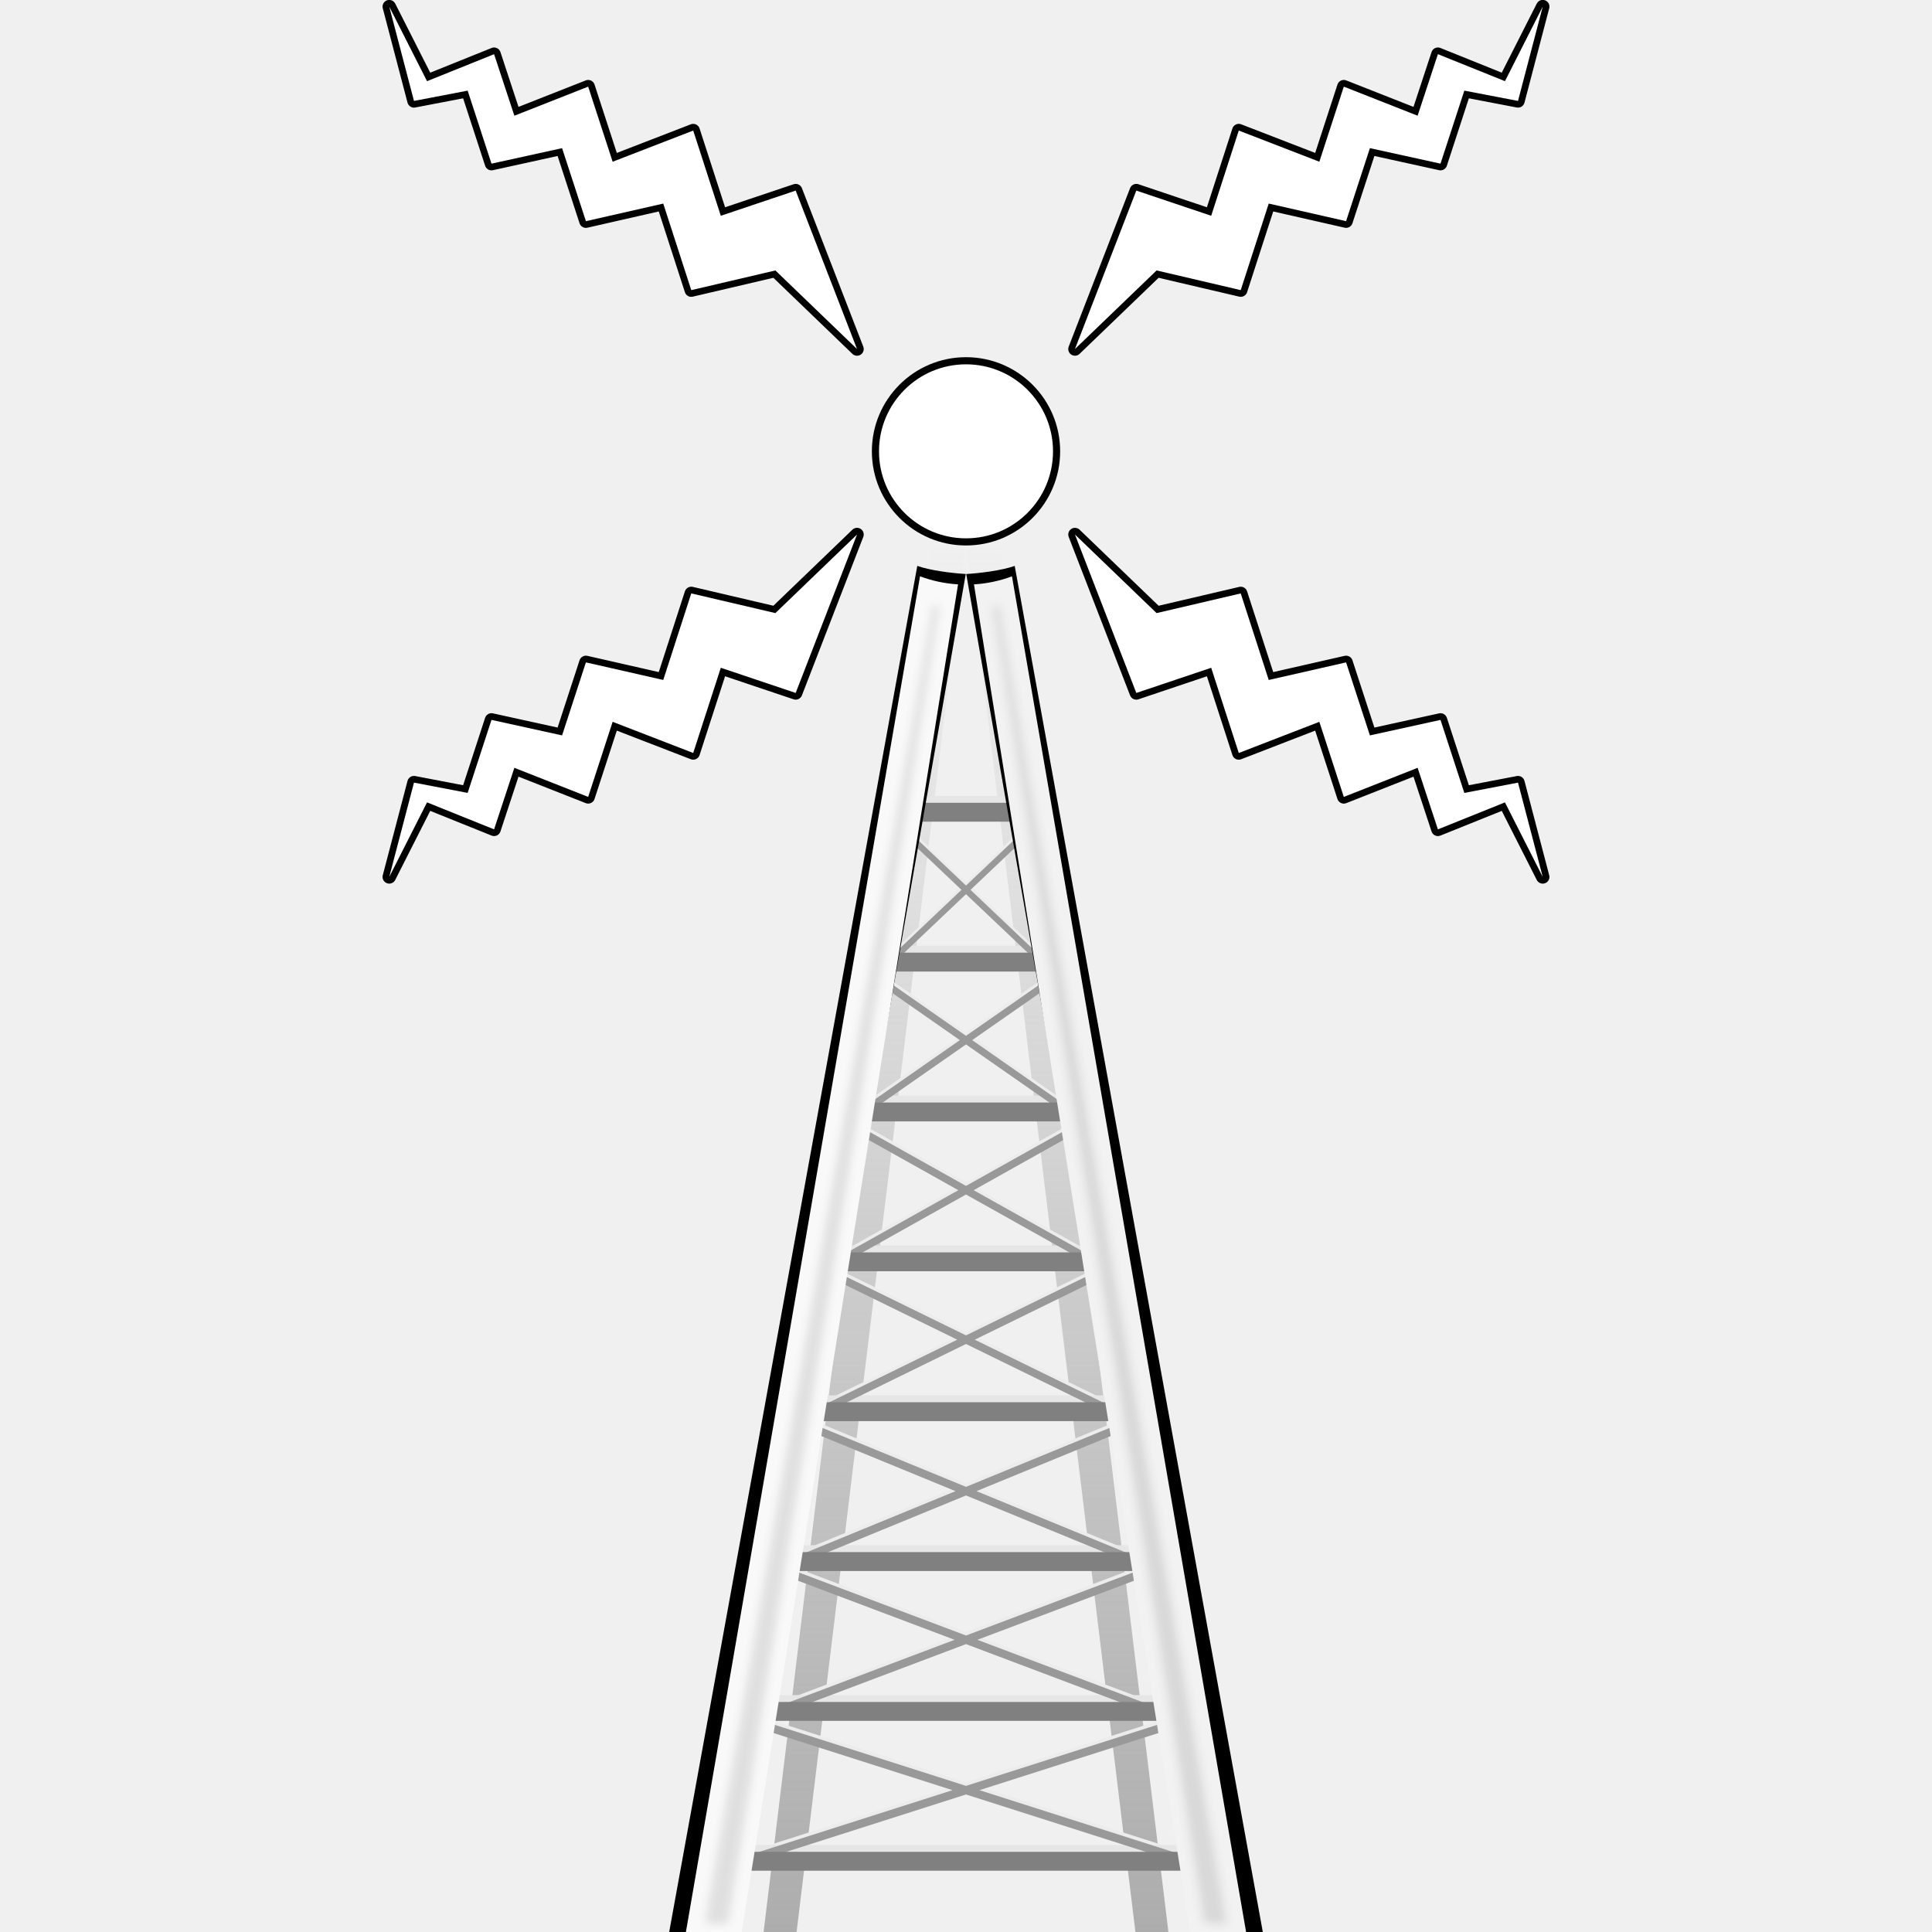
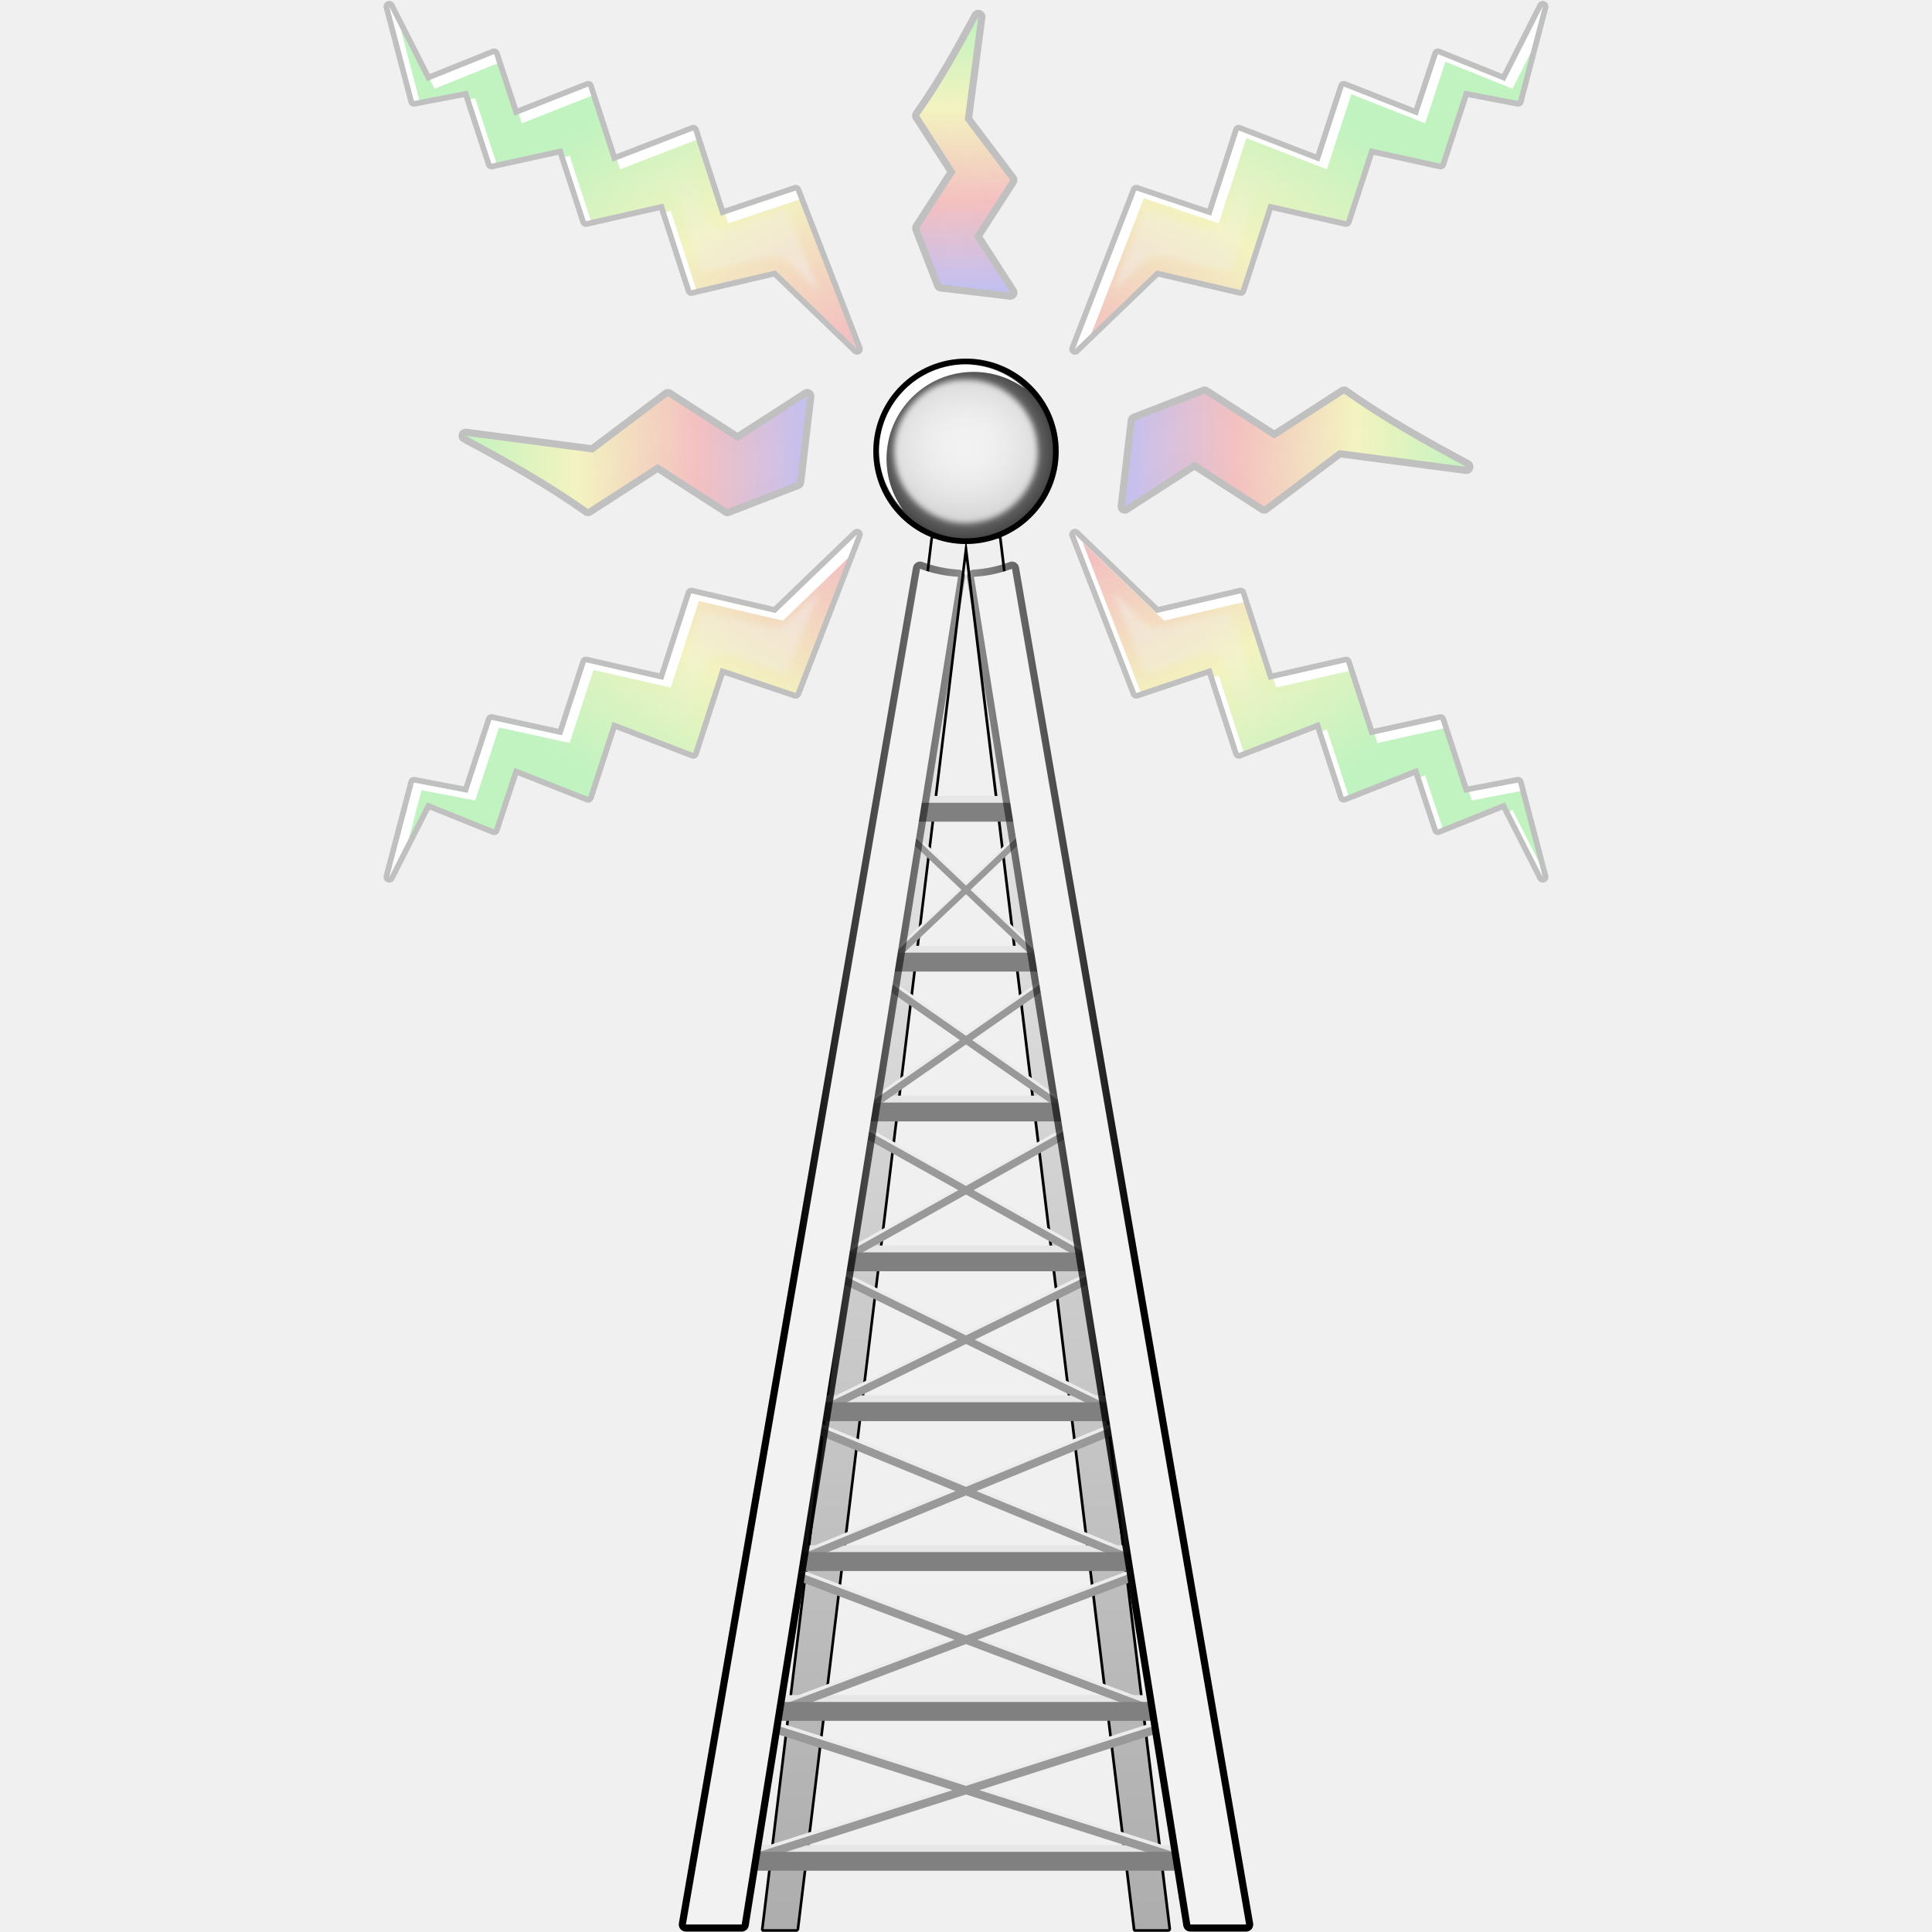
<svg xmlns="http://www.w3.org/2000/svg" xmlns:xlink="http://www.w3.org/1999/xlink" width="512" height="512" viewBox="0 0 135.467 135.467" version="1.1" id="svg5">&gt;
  <defs id="defs2">
+     <linearGradient id="linearGradient62">
+       <stop style="stop-color:#f2f2f2;stop-opacity:1;" offset="0" id="stop63" />
+       <stop style="stop-color:#f2f2f2;stop-opacity:0;" offset="1" id="stop64" />
+     </linearGradient>
+     <linearGradient id="linearGradient61">
+       <stop style="stop-color:#f2f2f2;stop-opacity:1;" offset="0" id="stop61" />
+       <stop style="stop-color:#474747;stop-opacity:1;" offset="1" id="stop62" />
+     </linearGradient>
+     <linearGradient id="linearGradient59">
+       <stop style="stop-color:#00ff00;stop-opacity:1;" offset="0" id="stop59" />
+       <stop style="stop-color:#ffff00;stop-opacity:1;" offset="0.33" id="stop58" />
+       <stop style="stop-color:#ff0000;stop-opacity:1;" offset="0.67" id="stop57" />
+       <stop style="stop-color:#0000ff;stop-opacity:1;" offset="1" id="stop56" />
+     </linearGradient>
+     <linearGradient id="linearGradient48">
+       <stop style="stop-color:#000000;stop-opacity:1;" offset="0" id="stop48" />
+       <stop style="stop-color:#000000;stop-opacity:0;" offset="1" id="stop49" />
+     </linearGradient>
+     <linearGradient id="linearGradient45">
+       <stop style="stop-color:#000000;stop-opacity:1;" offset="0.2" id="stop45" />
+       <stop style="stop-color:#000000;stop-opacity:0;" offset="0.5" id="stop47" />
+       <stop style="stop-color:#000000;stop-opacity:1;" offset="0.8" id="stop46" />
+     </linearGradient>
+     <linearGradient id="linearGradient27">
+       <stop style="stop-color:#0000ff;stop-opacity:1;" offset="0" id="stop26" />
+       <stop style="stop-color:#ff0000;stop-opacity:1;" offset="0.33" id="stop27" />
+       <stop style="stop-color:#ffff00;stop-opacity:1;" offset="0.67" id="stop30" />
+       <stop style="stop-color:#00ff00;stop-opacity:1;" offset="1" id="stop31" />
+     </linearGradient>
    <linearGradient id="linearGradient31739">
      <stop style="stop-color:#ffffff;stop-opacity:1;" offset="0" id="stop31733" />
      <stop style="stop-color:#000000;stop-opacity:0;" offset="1" id="stop31737" />
    </linearGradient>
    <linearGradient id="linearGradient31662">
      <stop style="stop-color:#ffffff;stop-opacity:1;" offset="0" id="stop31658" />
      <stop style="stop-color:#bfbfbf;stop-opacity:1;" offset="0.5" id="stop31666" />
      <stop style="stop-color:#000000;stop-opacity:1;" offset="1" id="stop31660" />
    </linearGradient>
    <linearGradient id="linearGradient5810">
      <stop style="stop-color:#adadad;stop-opacity:1;" offset="0" id="stop5806" />
-       <stop style="stop-color:#adadad;stop-opacity:0;" offset="1" id="stop5808" />
+       <stop style="stop-color:#f0f0f0;stop-opacity:1;" offset="1" id="stop5808" />
    </linearGradient>
    <linearGradient xlink:href="#linearGradient5810" id="linearGradient5812" x1="41.289" y1="136.255" x2="41.289" y2="1.0504623e-05" gradientUnits="userSpaceOnUse" gradientTransform="matrix(0.8114269,0,0,0.7224636,38.81918,38.02435)" />
-     <linearGradient xlink:href="#linearGradient5810" id="linearGradient11216" gradientUnits="userSpaceOnUse" gradientTransform="matrix(0.8114269,0,0,0.7224636,-96.6479,38.02435)" x1="41.289" y1="136.255" x2="41.289" y2="1.0504623e-05" />
    <radialGradient xlink:href="#linearGradient31662" id="radialGradient31664" cx="67.733" cy="7.518" fx="67.733" fy="7.518" r="7.518" gradientUnits="userSpaceOnUse" gradientTransform="matrix(0.7478867,0,0,0.7478867,17.07667,34.15295)" />
    <radialGradient xlink:href="#linearGradient31739" id="radialGradient31664-3" cx="67.733" cy="7.518" fx="67.733" fy="7.518" r="7.518" gradientUnits="userSpaceOnUse" gradientTransform="matrix(0.7478867,0,0,0.7478867,17.07667,34.15295)" />
    <filter style="color-interpolation-filters:sRGB" id="filter32055" x="-0.238" y="-0.547" width="1.476" height="2.094">
      <feGaussianBlur stdDeviation="0.909" id="feGaussianBlur32057" />
    </filter>
    <filter style="color-interpolation-filters:sRGB" id="filter24734" x="-0.021" y="-0.008" width="1.042" height="1.017">
      <feGaussianBlur stdDeviation="0.297" id="feGaussianBlur24736" />
    </filter>
+     <radialGradient xlink:href="#linearGradient27" id="radialGradient38" cx="-35.439" cy="29.792" fx="-35.439" fy="29.792" r="40.44" gradientTransform="matrix(1,0,0,0.7544996,103.1729,8.991042)" gradientUnits="userSpaceOnUse" />
+     <linearGradient xlink:href="#linearGradient45" id="linearGradient46" x1="47.594" y1="87.409" x2="87.872" y2="87.409" gradientUnits="userSpaceOnUse" />
+     <linearGradient xlink:href="#linearGradient48" id="linearGradient49" x1="67.733" y1="39.881" x2="67.733" y2="134.938" gradientUnits="userSpaceOnUse" gradientTransform="translate(6.9234333e-7,-0.00565407)" />
+     <linearGradient xlink:href="#linearGradient27" id="linearGradient53" x1="78.364" y1="31.559" x2="103.313" y2="31.559" gradientUnits="userSpaceOnUse" />
+     <linearGradient xlink:href="#linearGradient59" id="linearGradient54" x1="32.154" y1="31.732" x2="57.103" y2="31.732" gradientUnits="userSpaceOnUse" />
+     <linearGradient xlink:href="#linearGradient27" id="linearGradient56" x1="67.647" y1="20.515" x2="67.647" y2="1.189" gradientUnits="userSpaceOnUse" />
+     <radialGradient xlink:href="#linearGradient61" id="radialGradient62" cx="67.733" cy="31.646" fx="67.733" fy="31.646" r="6.101" gradientTransform="matrix(1,0,0,0.9999576,0,0.00134086)" gradientUnits="userSpaceOnUse" />
+     <radialGradient xlink:href="#linearGradient62" id="radialGradient64" cx="67.679" cy="30.976" fx="67.679" fy="30.976" r="34.448" gradientTransform="matrix(1,0,0,0.7482119,0,7.799294)" gradientUnits="userSpaceOnUse" />
+     <filter style="color-interpolation-filters:sRGB" id="filter64" x="-0.007" y="-0.009" width="1.013" height="1.018">
+       <feGaussianBlur stdDeviation="0.193" id="feGaussianBlur64" />
+     </filter>
  </defs>
  <g id="layer1">
    <circle style="display:none;fill:url(#radialGradient31664);fill-opacity:1;stroke:none;stroke-width:5.983;stroke-linecap:round;stroke-linejoin:round;stroke-dasharray:none;stroke-opacity:1;paint-order:markers stroke fill" id="path10814" cx="67.734" cy="39.776" r="5.623" />
    <circle style="display:none;fill:url(#radialGradient31664-3);fill-opacity:1;stroke:none;stroke-width:5.983;stroke-linecap:round;stroke-linejoin:round;stroke-dasharray:none;stroke-opacity:1;paint-order:markers stroke fill" id="path10814-9" cx="67.734" cy="39.776" r="5.623" />
    <ellipse style="display:none;mix-blend-mode:normal;fill:#ffffff;fill-opacity:1;stroke:none;stroke-width:7.125;stroke-linecap:round;stroke-linejoin:round;stroke-dasharray:none;stroke-opacity:1;paint-order:markers stroke fill;filter:url(#filter32055)" id="path31793" cx="67.733" cy="4.231" rx="4.585" ry="1.993" transform="matrix(0.7478867,0,0,0.7478867,17.07667,34.15295)" />
-     <rect style="fill:url(#linearGradient5812);fill-opacity:1;stroke-width:0.372;stroke-linecap:round;stroke-linejoin:round;paint-order:markers stroke fill" id="rect785-6" width="2.313" height="98.44" x="70.009" y="38.024" transform="matrix(1,0,-0.1206759,0.992692,0,0)" />
-     <rect style="fill:url(#linearGradient11216);fill-opacity:1;stroke-width:0.372;stroke-linecap:round;stroke-linejoin:round;paint-order:markers stroke fill" id="rect785-6-0" width="2.313" height="98.44" x="-65.458" y="38.024" transform="matrix(-1,0,0.1206759,0.992692,0,0)" />
+     <path id="rect785-6" style="fill:url(#linearGradient5812);fill-opacity:1;stroke:#000000;stroke-width:0.372;stroke-linecap:round;stroke-linejoin:round;stroke-opacity:1;paint-order:markers stroke fill" d="m 70.009,38.024 -0.024,98.24 h 2.313 l 0.024,-98.24 z m 2.313,0 23.735,98.24 h 2.313 L 74.635,38.024 Z" transform="matrix(1,0,-0.1206759,0.992692,0,0)" />
    <path id="rect21057-2" style="fill:#ececec;fill-opacity:1;stroke-width:0.233;stroke-linecap:round;stroke-linejoin:round;paint-order:markers stroke fill" d="m 62.092,56.494 v 0.602 l 5.324,5.049 -5.324,5.049 v 0.603 l 5.641,-5.35 5.641,5.35 v -0.603 l -5.324,-5.049 5.324,-5.049 v -0.602 l -5.641,5.35 z m -2.031,10.536 v 0.602 l 7.24,5.049 -7.24,5.049 v 0.602 l 7.672,-5.35 7.673,5.35 V 77.731 L 68.165,72.682 75.406,67.633 v -0.602 l -7.673,5.35 z m -1.878,10.523 v 0.602 l 9.013,5.049 -9.013,5.049 v 0.456 L 56.803,88.035 v 0.602 l 10.315,5.049 -10.315,5.049 v 0.603 l 10.93,-5.35 10.931,5.35 V 98.735 L 68.349,93.686 78.664,88.637 v -0.602 l -1.38,0.676 V 88.254 l -9.013,-5.049 9.013,-5.049 v -0.602 l -9.55,5.35 z m 9.55,5.953 9.411,5.273 -9.411,4.606 -9.411,-4.606 z M 54.704,98.655 v 0.602 l 12.296,5.05 -12.296,5.049 v 0.156 l -1.152,-0.435 v 0.602 l 13.384,5.049 -13.384,5.049 v 0.603 l 14.182,-5.35 14.182,5.35 v -0.603 l -13.383,-5.049 13.383,-5.049 v -0.602 l -1.152,0.435 v -0.156 l -12.297,-5.049 12.297,-5.049 v -0.602 l -13.03,5.35 z m 13.029,5.953 12.464,5.118 -12.464,4.702 -12.463,-4.702 z m -16.762,15.013 v 0.602 l 15.819,5.049 -15.819,5.049 v 0.602 l 16.762,-5.35 16.762,5.35 v -0.602 l -15.819,-5.049 15.819,-5.049 v -0.602 l -16.762,5.35 z" />
    <path id="rect14936-6" style="fill:#e6e6e6;fill-opacity:1;stroke-width:0.402;stroke-linecap:round;stroke-linejoin:round;paint-order:markers stroke fill" d="m 63.086,55.808 v 1.325 h 9.295 v -1.325 z m -1.453,10.508 v 1.326 h 12.201 v -1.326 z m -0.995,10.508 v 1.325 h 14.298 v -1.325 z m -2.723,10.508 v 1.325 h 19.639 v -1.325 z m -2.345,10.508 v 1.325 h 24.329 v -1.325 z m -2.265,10.508 v 1.326 h 28.859 v -1.326 z m -2.04,10.509 v 1.325 h 32.938 v -1.325 z m 0,10.508 v 1.325 h 32.938 v -1.325 z" />
    <path id="rect21057" style="fill:#999999;fill-opacity:1;stroke-width:0.233;stroke-linecap:round;stroke-linejoin:round;paint-order:markers stroke fill" d="m 50.971,119.871 v 0.602 l 15.819,5.049 -15.819,5.049 v 0.603 l 16.762,-5.35 16.762,5.35 v -0.603 l -15.819,-5.049 15.819,-5.049 v -0.602 l -16.762,5.35 z" />
    <path id="path21060" style="fill:#999999;fill-opacity:1;stroke-width:0.214;stroke-linecap:round;stroke-linejoin:round;paint-order:markers stroke fill" d="m 53.552,109.328 v 0.602 l 13.383,5.049 -13.383,5.049 v 0.603 l 14.182,-5.35 14.182,5.35 v -0.603 l -13.383,-5.049 13.383,-5.049 v -0.602 l -14.182,5.35 z" />
    <path id="path21060-0" style="fill:#999999;fill-opacity:1;stroke-width:0.205;stroke-linecap:round;stroke-linejoin:round;paint-order:markers stroke fill" d="m 54.704,98.905 v 0.602 l 12.296,5.049 -12.296,5.049 v 0.603 l 13.03,-5.35 13.03,5.35 v -0.603 l -12.296,-5.049 12.296,-5.049 v -0.602 l -13.03,5.35 z" />
    <path id="path21060-0-2" style="fill:#999999;fill-opacity:1;stroke-width:0.188;stroke-linecap:round;stroke-linejoin:round;paint-order:markers stroke fill" d="m 56.803,88.284 v 0.602 l 10.315,5.049 -10.315,5.049 v 0.603 l 10.931,-5.35 10.931,5.35 V 98.985 L 68.349,93.936 78.664,88.886 v -0.602 l -10.931,5.35 z" />
    <path id="path21060-0-2-3" style="fill:#999999;fill-opacity:1;stroke-width:0.176;stroke-linecap:round;stroke-linejoin:round;paint-order:markers stroke fill" d="m 58.183,77.803 v 0.602 l 9.013,5.049 -9.013,5.049 v 0.603 l 9.55,-5.35 9.55,5.35 v -0.603 l -9.013,-5.049 9.013,-5.049 v -0.602 l -9.55,5.35 z" />
    <path id="path21060-0-2-3-7" style="fill:#999999;fill-opacity:1;stroke-width:0.158;stroke-linecap:round;stroke-linejoin:round;paint-order:markers stroke fill" d="m 60.061,67.28 v 0.602 l 7.241,5.049 -7.241,5.049 V 78.583 l 7.673,-5.35 7.673,5.35 v -0.603 l -7.241,-5.049 7.241,-5.049 v -0.602 l -7.673,5.35 z" />
    <path id="path21060-0-2-3-7-5" style="fill:#999999;fill-opacity:1;stroke-width:0.135;stroke-linecap:round;stroke-linejoin:round;paint-order:markers stroke fill" d="m 62.092,56.744 v 0.602 l 5.324,5.049 -5.324,5.049 v 0.603 l 5.641,-5.35 5.641,5.35 v -0.603 l -5.324,-5.049 5.324,-5.049 v -0.602 l -5.641,5.35 z" />
    <path id="rect14936" style="fill:#808080;fill-opacity:1;stroke-width:0.402;stroke-linecap:round;stroke-linejoin:round;paint-order:markers stroke fill" d="m 63.086,56.289 v 1.325 h 9.295 v -1.325 z m -1.453,10.508 v 1.326 h 12.201 v -1.326 z m -0.995,10.508 v 1.325 h 14.298 v -1.325 z m -2.723,10.508 v 1.325 h 19.639 v -1.325 z m -2.345,10.508 v 1.325 h 24.329 v -1.325 z m -2.265,10.508 v 1.326 h 28.859 v -1.326 z m -2.04,10.508 v 1.325 h 32.938 v -1.325 z m 0,10.508 v 1.325 h 32.938 v -1.325 z" />
-     <path id="rect785-7-2" style="fill:#000000;fill-opacity:1;stroke:none;stroke-width:2.242;stroke-linecap:round;stroke-linejoin:round;stroke-dasharray:none;stroke-opacity:1;paint-order:markers stroke fill" d="M 64.318,39.679 46.922,135.467 h 4.145 L 67.717,40.247 c -0.986,-0.057 -2.509,-0.252 -3.399,-0.568 z m 6.831,0.001 c -0.89,0.316 -2.413,0.512 -3.399,0.568 l 16.65,95.218 h 4.145 z" />
-     <path id="rect785-7" style="fill:#f2f2f2;fill-opacity:1;stroke:none;stroke-width:2.17;stroke-linecap:round;stroke-linejoin:round;stroke-dasharray:none;stroke-opacity:1;paint-order:markers stroke fill" d="m 70.957,40.411 c -0.84,0.313 -1.736,0.508 -2.666,0.564 l 15.17,94.492 h 3.912 z" />
-     <path id="rect785-7-3" style="fill:#f9f9f9;fill-opacity:1;stroke:none;stroke-width:2.17;stroke-linecap:round;stroke-linejoin:round;stroke-dasharray:none;stroke-opacity:1;paint-order:markers stroke fill" d="M 64.51,40.41 48.094,135.467 h 3.912 l 15.17,-94.493 c -0.93,-0.056 -1.826,-0.25 -2.666,-0.564 z" />
-     <path id="rect785-7-9" style="opacity:0.12;fill:#1a1a1a;fill-opacity:1;stroke-width:0.373;stroke-linecap:round;stroke-linejoin:round;paint-order:markers stroke fill;filter:url(#filter24734)" d="m 69.856,49.719 c -0.087,0.014 -0.175,0.027 -0.262,0.041 -0.263,0.311 0.136,1.105 0.125,1.599 4.471,27.854 8.942,55.707 13.413,83.561 0.439,-0.148 1.661,0.362 1.377,-0.394 C 79.631,106.255 74.747,77.987 69.856,49.719 Z m -4.073,0.019 c -0.415,0.009 -0.226,0.888 -0.4,1.253 -4.831,27.977 -9.662,55.953 -14.493,83.93 0.489,-0.148 1.54,0.363 1.508,-0.395 4.534,-28.245 9.069,-56.49 13.603,-84.734 -0.087,-0.038 -0.158,-0.054 -0.218,-0.053 z" transform="matrix(1.08496,0,0,1.08496,-5.7546,-11.50921)" />
-     <circle style="display:inline;fill:#ffffff;fill-opacity:1;stroke:#000000;stroke-width:1;stroke-linecap:round;stroke-linejoin:round;stroke-dasharray:none;stroke-opacity:1;paint-order:markers stroke fill" id="circle26278" cx="67.734" cy="31.646" r="6.101" />
-     <g id="g7414" transform="matrix(1.08496,0,0,1.08496,-4.820263,-10.2097)">
-       <path id="rect996" style="opacity:1;fill:#ffffff;stroke:#000000;stroke-width:0.865;stroke-linecap:round;stroke-linejoin:round;stroke-opacity:1;paint-order:markers stroke fill" d="m 73.914,43.955 5.276,5.078 5.437,-1.272 1.81,5.594 4.999,-1.137 1.54,4.719 4.562,-1.002 1.54,4.719 3.469,-0.665 1.598,6.095 -2.442,-4.818 -4.333,1.744 -1.311,-3.977 -4.77,1.879 -1.581,-4.852 -5.207,2.014 -1.783,-5.507 -4.839,1.627 z" />
-       <path id="rect996-3" style="fill:#ffffff;stroke:#000000;stroke-width:0.865;stroke-linecap:round;stroke-linejoin:round;stroke-opacity:1;paint-order:markers stroke fill" d="m 59.83,31.967 -5.276,-5.078 -5.437,1.272 -1.81,-5.594 -4.999,1.137 -1.54,-4.719 -4.562,1.002 -1.54,-4.719 -3.469,0.665 -1.598,-6.095 2.442,4.818 4.333,-1.744 1.311,3.977 4.77,-1.879 1.581,4.852 5.207,-2.014 1.783,5.507 4.839,-1.627 z" />
-     </g>
-     <g id="g7414-6" transform="matrix(1.08496,0,0,-1.08496,-4.820263,72.16171)">
-       <path id="rect996-7" style="opacity:1;fill:#ffffff;stroke:#000000;stroke-width:0.865;stroke-linecap:round;stroke-linejoin:round;stroke-opacity:1;paint-order:markers stroke fill" d="m 73.914,43.955 5.276,5.078 5.437,-1.272 1.81,5.594 4.999,-1.137 1.54,4.719 4.562,-1.002 1.54,4.719 3.469,-0.665 1.598,6.095 -2.442,-4.818 -4.333,1.744 -1.311,-3.977 -4.77,1.879 -1.581,-4.852 -5.207,2.014 -1.783,-5.507 -4.839,1.627 z" />
-       <path id="rect996-3-5" style="fill:#ffffff;stroke:#000000;stroke-width:0.865;stroke-linecap:round;stroke-linejoin:round;stroke-opacity:1;paint-order:markers stroke fill" d="m 59.83,31.967 -5.276,-5.078 -5.437,1.272 -1.81,-5.594 -4.999,1.137 -1.54,-4.719 -4.562,1.002 -1.54,-4.719 -3.469,0.665 -1.598,-6.095 2.442,4.818 4.333,-1.744 1.311,3.977 4.77,-1.879 1.581,4.852 5.207,-2.014 1.783,5.507 4.839,-1.627 z" />
-     </g>
+     <path style="color:#000000;fill:url(#linearGradient49);stroke-linecap:round;stroke-linejoin:round;-inkscape-stroke:none;paint-order:markers stroke fill;opacity:0.4" d="m 64.685,39.406 a 0.5,0.5 0 0 0 -0.666,0.385 L 47.602,134.847 a 0.5,0.5 0 0 0 0.492,0.584 h 3.912 a 0.5,0.5 0 0 0 0.492,-0.42 L 67.671,40.517 a 0.5,0.5 0 0 0 -0.465,-0.578 c -0.88,-0.053 -1.727,-0.237 -2.521,-0.533 z m 6.098,0.002 c -0.795,0.296 -1.642,0.48 -2.521,0.533 a 0.5,0.5 0 0 0 -0.463,0.578 l 15.17,94.492 a 0.5,0.5 0 0 0 0.494,0.42 h 3.91 a 0.5,0.5 0 0 0 0.492,-0.584 L 71.45,39.793 a 0.5,0.5 0 0 0 -0.668,-0.385 z m -5.867,1.059 c 0.548,0.167 1.112,0.289 1.693,0.357 L 51.579,134.431 h -2.891 z m 5.637,0.002 16.227,93.963 H 83.888 L 68.86,40.826 c 0.581,-0.069 1.144,-0.19 1.691,-0.357 z" id="path49" />
+     <path id="rect785-7" style="display:inline;fill:#f2f2f2;fill-opacity:1;stroke:url(#linearGradient46);stroke-width:1;stroke-linecap:round;stroke-linejoin:round;stroke-dasharray:none;stroke-opacity:1;paint-order:markers stroke fill" d="M 64.51,39.881 48.094,134.938 h 3.912 L 67.176,40.445 c -0.93,-0.056 -1.826,-0.25 -2.666,-0.564 z m 6.447,0.002 c -0.84,0.313 -1.735,0.507 -2.665,0.563 l 15.17,94.492 h 3.911 z" />
+     <path id="rect785-7-9" style="display:none;opacity:0.12;fill:#1a1a1a;fill-opacity:1;stroke-width:0.373;stroke-linecap:round;stroke-linejoin:round;paint-order:markers stroke fill;filter:url(#filter24734)" d="m 69.856,49.719 c -0.087,0.014 -0.175,0.027 -0.262,0.041 -0.263,0.311 0.136,1.105 0.125,1.599 4.471,27.854 8.942,55.707 13.413,83.561 0.439,-0.148 1.661,0.362 1.377,-0.394 C 79.631,106.255 74.747,77.987 69.856,49.719 Z m -4.073,0.019 c -0.415,0.009 -0.226,0.888 -0.4,1.253 -4.831,27.977 -9.662,55.953 -14.493,83.93 0.489,-0.148 1.54,0.363 1.508,-0.395 4.534,-28.245 9.069,-56.49 13.603,-84.734 -0.087,-0.038 -0.158,-0.054 -0.218,-0.053 z" transform="matrix(1.08496,0,0,1.08496,-5.7546,-11.50921)" />
+     <path id="circle36" style="display:inline;fill:url(#radialGradient38);stroke:#000000;stroke-width:0.8;stroke-linecap:round;stroke-linejoin:round;stroke-dasharray:none;stroke-opacity:1;paint-order:markers stroke fill;opacity:0.2" d="m 27.293,0.464 1.734,6.613 3.764,-0.721 1.671,5.12 4.95,-1.087 1.671,5.12 5.424,-1.234 1.964,6.069 5.898,-1.38 5.725,5.509 L 55.792,13.364 50.542,15.13 48.608,9.154 42.957,11.34 41.242,6.076 36.067,8.115 34.644,3.799 29.944,5.692 Z m 80.88,0 -2.65,5.228 -4.7,-1.892 -1.423,4.315 -5.175,-2.039 -1.715,5.264 -5.65,-2.185 -1.935,5.975 -5.249,-1.765 -4.301,11.108 5.724,-5.509 5.898,1.38 1.964,-6.069 5.424,1.234 1.671,-5.12 4.95,1.087 1.671,-5.12 3.764,0.721 z M 67.734,25.546 a 6.101,6.101 0 0 0 -6.101,6.1 6.101,6.101 0 0 0 6.101,6.1 6.101,6.101 0 0 0 6.1,-6.1 6.101,6.101 0 0 0 -6.1,-6.1 z m -7.64,11.934 -5.725,5.509 -5.898,-1.38 -1.964,6.069 -5.424,-1.234 -1.671,5.12 -4.95,-1.087 -1.671,5.12 -3.764,-0.721 -1.734,6.613 2.65,-5.228 4.7,1.892 1.423,-4.315 5.175,2.039 1.715,-5.264 5.65,2.185 1.935,-5.975 5.25,1.766 z m 15.28,0 4.301,11.109 5.249,-1.766 1.935,5.975 5.65,-2.185 1.715,5.264 5.175,-2.039 1.423,4.315 4.7,-1.892 2.65,5.228 -1.734,-6.613 -3.764,0.721 -1.671,-5.12 -4.95,1.087 -1.671,-5.12 -5.424,1.234 -1.964,-6.069 -5.898,1.38 z" />
+     <path id="path61" style="display:inline;opacity:1;fill:url(#radialGradient62);fill-opacity:1;stroke:#000000;stroke-width:0.8;stroke-linecap:round;stroke-linejoin:round;stroke-dasharray:none;stroke-opacity:1;paint-order:markers stroke fill" d="m 67.734,25.546 c -3.369,-2.01e-4 -6.101,2.731 -6.101,6.1 8.4e-5,3.369 2.732,6.101 6.101,6.1 3.369,-8.4e-5 6.1,-2.731 6.1,-6.1 -8.4e-5,-3.369 -2.731,-6.1 -6.1,-6.1 z" />
+     <path id="path39" style="display:inline;fill:#ffffff;fill-opacity:1;stroke:none;stroke-width:0.8;stroke-linecap:round;stroke-linejoin:round;stroke-dasharray:none;stroke-opacity:1;paint-order:markers stroke fill" d="m 27.293,0.464 1.734,6.613 0.372,-0.071 -1.297,-4.946 z m 80.88,0 -2.65,5.228 -4.7,-1.892 -1.423,4.315 -5.175,-2.039 -1.715,5.264 -5.65,-2.185 -1.935,5.975 -5.249,-1.765 -4.301,11.108 1.17,-1.126 3.66,-9.453 5.249,1.765 1.935,-5.975 5.65,2.185 1.715,-5.264 5.175,2.039 1.423,-4.315 4.7,1.892 1.267,-2.5 z m -73.529,3.335 -4.484,1.805 0.313,0.617 4.387,-1.766 z m 6.598,2.277 -4.861,1.915 0.215,0.653 4.859,-1.914 z m -7.923,0.809 -0.335,0.064 1.477,4.527 0.333,-0.073 z m 15.288,2.27 -5.334,2.063 0.212,0.652 5.332,-2.062 z m -8.667,1.763 -0.333,0.073 1.475,4.518 0.332,-0.075 z m 15.852,2.447 -4.927,1.657 0.207,0.638 4.963,-1.669 z m -8.757,1.44 -0.333,0.076 1.768,5.464 0.333,-0.078 z m 20.698,10.741 a 6.101,6.101 0 0 0 -6.101,6.1 6.101,6.101 0 0 0 1.694,4.115 6.101,6.101 0 0 1 -1.165,-3.586 6.101,6.101 0 0 1 6.101,-6.1 6.101,6.101 0 0 1 3.586,1.165 6.101,6.101 0 0 0 -4.115,-1.694 z m -7.64,11.934 -5.725,5.509 -5.898,-1.38 -1.964,6.069 -5.424,-1.234 -1.671,5.12 -4.95,-1.087 -1.671,5.12 -3.764,-0.721 -1.734,6.613 1.383,-2.728 0.88,-3.355 3.764,0.721 1.671,-5.12 4.95,1.087 1.671,-5.12 5.424,1.234 1.964,-6.069 5.898,1.38 4.555,-4.383 z m 15.28,0 4.301,11.109 0.287,-0.097 -4.059,-10.483 5.724,5.509 5.566,-1.302 -0.196,-0.607 -5.898,1.38 z m 19.01,8.964 -5.091,1.158 0.196,0.605 5.092,-1.158 z m -8.931,0.908 -0.322,0.109 1.729,5.338 0.318,-0.123 z m 15.552,3.125 -4.617,1.014 0.196,0.602 4.617,-1.014 z m -7.966,0.665 -0.317,0.122 1.503,4.613 0.316,-0.125 z m 6.891,3.225 -0.314,0.124 1.208,3.663 0.313,-0.126 z m 6.511,0.509 -3.429,0.657 0.194,0.593 3.393,-0.65 z m -0.388,1.914 -0.217,0.087 2.338,4.611 -0.28,-1.066 z" />
+     <path id="path47" style="display:inline;mix-blend-mode:normal;fill:url(#radialGradient64);fill-opacity:1;stroke:none;stroke-width:0.8;stroke-linecap:round;stroke-linejoin:round;stroke-dasharray:none;stroke-opacity:1;paint-order:markers stroke fill;filter:url(#filter64)" d="M 33.992 5.201 C 33.738 5.303 33.484 5.405 33.231 5.508 C 34.133 6.052 34.068 7.257 34.481 8.118 C 34.711 8.824 34.942 9.529 35.172 10.235 C 36.578 9.965 37.972 9.543 39.385 9.367 C 40.611 9.582 40.672 11.042 41.045 11.977 C 41.293 12.739 41.541 13.5 41.789 14.262 C 43.351 13.944 44.901 13.48 46.471 13.256 C 47.695 13.458 47.764 14.921 48.129 15.852 C 48.48 16.932 48.83 18.012 49.18 19.092 C 50.952 18.731 52.696 18.137 54.494 17.967 C 55.593 18.306 56.172 19.404 57.049 20.073 C 57.712 20.829 56.942 19.431 56.869 19.081 C 56.303 17.618 55.736 16.155 55.17 14.692 C 53.669 15.152 52.197 15.778 50.679 16.135 C 49.547 16.067 49.295 14.791 49.037 13.911 C 48.673 12.79 48.309 11.668 47.945 10.547 C 46.375 11.131 44.822 11.801 43.24 12.333 C 42.146 12.409 41.708 11.21 41.514 10.338 C 41.203 9.383 40.893 8.429 40.582 7.474 C 39.135 7.998 37.724 8.691 36.254 9.11 C 35.194 9.1 34.829 7.947 34.619 7.098 C 34.41 6.465 34.201 5.833 33.992 5.201 z M 101.684 5.27 C 101.571 5.265 101.466 5.299 101.412 5.391 C 101.076 6.41 100.74 7.428 100.404 8.447 C 99.859 9.354 98.645 9.089 97.878 8.653 C 96.88 8.26 95.882 7.867 94.885 7.474 C 94.399 8.894 93.992 10.354 93.458 11.749 C 92.827 12.642 91.619 12.226 90.822 11.824 C 89.721 11.397 88.62 10.971 87.52 10.545 C 86.962 12.203 86.477 13.899 85.873 15.534 C 85.255 16.435 84.06 16.031 83.243 15.682 L 80.297 14.692 L 78.095 20.377 C 78.955 19.592 79.735 18.686 80.703 18.041 C 81.851 17.78 82.941 18.434 84.066 18.569 C 84.807 18.743 85.548 18.916 86.289 19.09 C 86.871 17.354 87.383 15.584 88.008 13.869 C 88.646 12.918 89.88 13.386 90.771 13.603 C 91.739 13.822 92.708 14.042 93.676 14.262 C 94.189 12.815 94.562 11.3 95.16 9.896 C 95.966 8.943 97.254 9.638 98.252 9.786 C 98.932 9.936 99.613 10.085 100.293 10.235 C 100.806 8.785 101.184 7.27 101.78 5.862 C 102.434 5.652 102.023 5.286 101.684 5.27 z M 66.855 6.387 C 66.76 6.54 66.665 6.693 66.57 6.846 C 66.348 7.306 65.837 7.76 65.777 8.213 C 66.502 9.426 67.44 10.539 67.973 11.851 C 68.019 12.999 66.994 13.766 66.534 14.729 C 66.31 15.26 65.634 15.744 65.709 16.305 L 66.738 18.965 C 67.403 19.044 68.069 19.123 68.734 19.201 C 68.247 18.359 67.502 17.59 67.316 16.621 C 67.39 15.513 68.352 14.764 68.815 13.812 C 69.012 13.297 69.894 12.758 69.251 12.272 C 68.393 11.073 67.368 9.966 66.672 8.668 C 66.56 7.903 66.736 7.139 66.855 6.387 z M 67.962 26.637 C 67.724 26.612 67.485 26.641 67.246 26.644 C 64.518 26.836 62.333 29.582 62.751 32.286 C 63.043 34.988 65.804 37.114 68.494 36.606 C 71.019 36.266 73.024 33.794 72.731 31.243 C 72.586 28.791 70.426 26.682 67.962 26.637 z M 84.342 28.785 C 83.078 29.274 81.814 29.763 80.551 30.252 L 80.178 33.416 C 81.292 32.73 82.337 31.882 83.551 31.389 C 84.73 31.352 85.519 32.408 86.51 32.884 L 88.592 34.228 C 90.246 33.033 91.803 31.675 93.538 30.611 C 94.825 30.415 96.104 30.885 97.39 30.951 C 97.393 30.835 96.467 30.388 96.144 30.134 C 95.49 29.734 94.858 29.302 94.223 28.873 C 92.719 29.803 91.274 30.856 89.734 31.709 C 88.514 31.903 87.679 30.772 86.676 30.291 L 84.342 28.785 z M 46.873 29.062 L 42.221 32.576 C 41.036 33.022 39.784 32.436 38.571 32.404 C 37.482 32.152 38.48 32.606 38.902 32.89 C 39.695 33.381 40.476 33.889 41.244 34.418 C 42.748 33.489 44.193 32.434 45.733 31.582 C 46.953 31.388 47.788 32.518 48.791 33 C 49.569 33.502 50.347 34.004 51.125 34.506 C 52.389 34.017 53.652 33.528 54.916 33.039 C 55.04 31.984 55.165 30.93 55.289 29.875 C 54.175 30.561 53.13 31.409 51.916 31.902 C 50.737 31.94 49.949 30.881 48.957 30.407 L 46.873 29.062 z M 57.377 41.562 C 56.619 42.291 55.861 43.021 55.104 43.75 C 54.013 44.374 52.815 43.564 51.693 43.451 C 50.855 43.254 50.016 43.058 49.178 42.861 C 48.595 44.598 48.083 46.369 47.457 48.084 C 46.819 49.035 45.584 48.567 44.694 48.35 C 43.726 48.13 42.758 47.91 41.789 47.69 C 41.277 49.137 40.905 50.653 40.307 52.057 C 39.5 53.01 38.212 52.315 37.215 52.167 C 36.534 52.018 35.853 51.868 35.172 51.719 C 34.66 53.167 34.282 54.682 33.687 56.09 C 32.815 56.37 33.837 56.927 34.055 56.56 C 34.477 55.475 34.679 54.277 35.241 53.264 C 36.111 52.455 37.246 53.178 38.148 53.52 L 40.582 54.478 C 41.068 53.059 41.476 51.6 42.009 50.205 C 42.641 49.311 43.848 49.727 44.645 50.13 C 45.746 50.555 46.847 50.981 47.947 51.406 C 48.506 49.748 48.989 48.052 49.593 46.417 C 50.212 45.516 51.407 45.921 52.224 46.27 L 55.17 47.26 L 57.377 41.562 z M 78.156 41.663 C 78.096 41.752 78.542 42.605 78.597 42.868 L 80.297 47.26 C 81.797 46.799 83.27 46.174 84.788 45.816 C 85.92 45.884 86.173 47.161 86.43 48.04 L 87.521 51.406 C 89.092 50.822 90.645 50.152 92.227 49.62 C 93.321 49.544 93.759 50.743 93.952 51.615 C 94.263 52.57 94.574 53.524 94.885 54.478 C 96.332 53.955 97.743 53.262 99.214 52.843 C 100.274 52.853 100.637 54.005 100.848 54.855 L 101.474 56.75 C 102.155 56.555 102.336 56.453 101.756 55.995 C 101.267 54.979 101.041 53.845 100.642 52.787 C 100.458 52.201 100.397 51.4 99.609 51.869 C 98.4 52.079 97.206 52.509 95.986 52.58 C 94.74 52.208 94.771 50.683 94.329 49.691 L 93.676 47.69 C 92.114 48.008 90.563 48.473 88.994 48.697 C 87.761 48.492 87.703 47.02 87.332 46.083 L 86.289 42.859 C 84.517 43.22 82.772 43.814 80.973 43.984 C 79.875 43.645 79.294 42.547 78.418 41.877 C 78.252 41.687 78.176 41.633 78.156 41.663 z " />
+     <path id="rect50" style="opacity:0.2;fill:url(#linearGradient53);stroke:#000000;stroke-width:1;stroke-linecap:round;stroke-linejoin:round;stroke-dashoffset:149.514;stroke-opacity:1;paint-order:markers stroke fill" d="m 79.574,29.494 4.888,-1.893 4.888,3.154 4.888,-3.154 c 2.731,1.937 5.632,3.554 8.575,5.133 l -8.93,-1.176 -5.243,3.958 -4.888,-3.154 -4.888,3.154 z" />
+     <path id="path51" style="opacity:0.2;fill:url(#linearGradient54);stroke:#000000;stroke-width:1;stroke-linecap:round;stroke-linejoin:round;stroke-dashoffset:149.514;stroke-opacity:1;paint-order:markers stroke fill" d="m 55.893,33.797 -4.888,1.893 -4.888,-3.154 -4.888,3.154 c -2.731,-1.937 -5.632,-3.554 -8.575,-5.133 l 8.93,1.176 5.243,-3.958 4.888,3.154 4.888,-3.154 z" />
+     <path id="path52" style="opacity:0.2;fill:url(#linearGradient56);stroke:#000000;stroke-width:1;stroke-linecap:round;stroke-linejoin:round;stroke-dashoffset:149.514;stroke-opacity:1;paint-order:markers stroke fill" d="M 65.981,19.942 64.453,15.998 66.999,12.053 64.453,8.109 c 1.563,-2.204 2.868,-4.545 4.142,-6.92 l -0.949,7.206 3.194,4.231 -2.545,3.944 2.545,3.944 z" />
  </g>
</svg>
